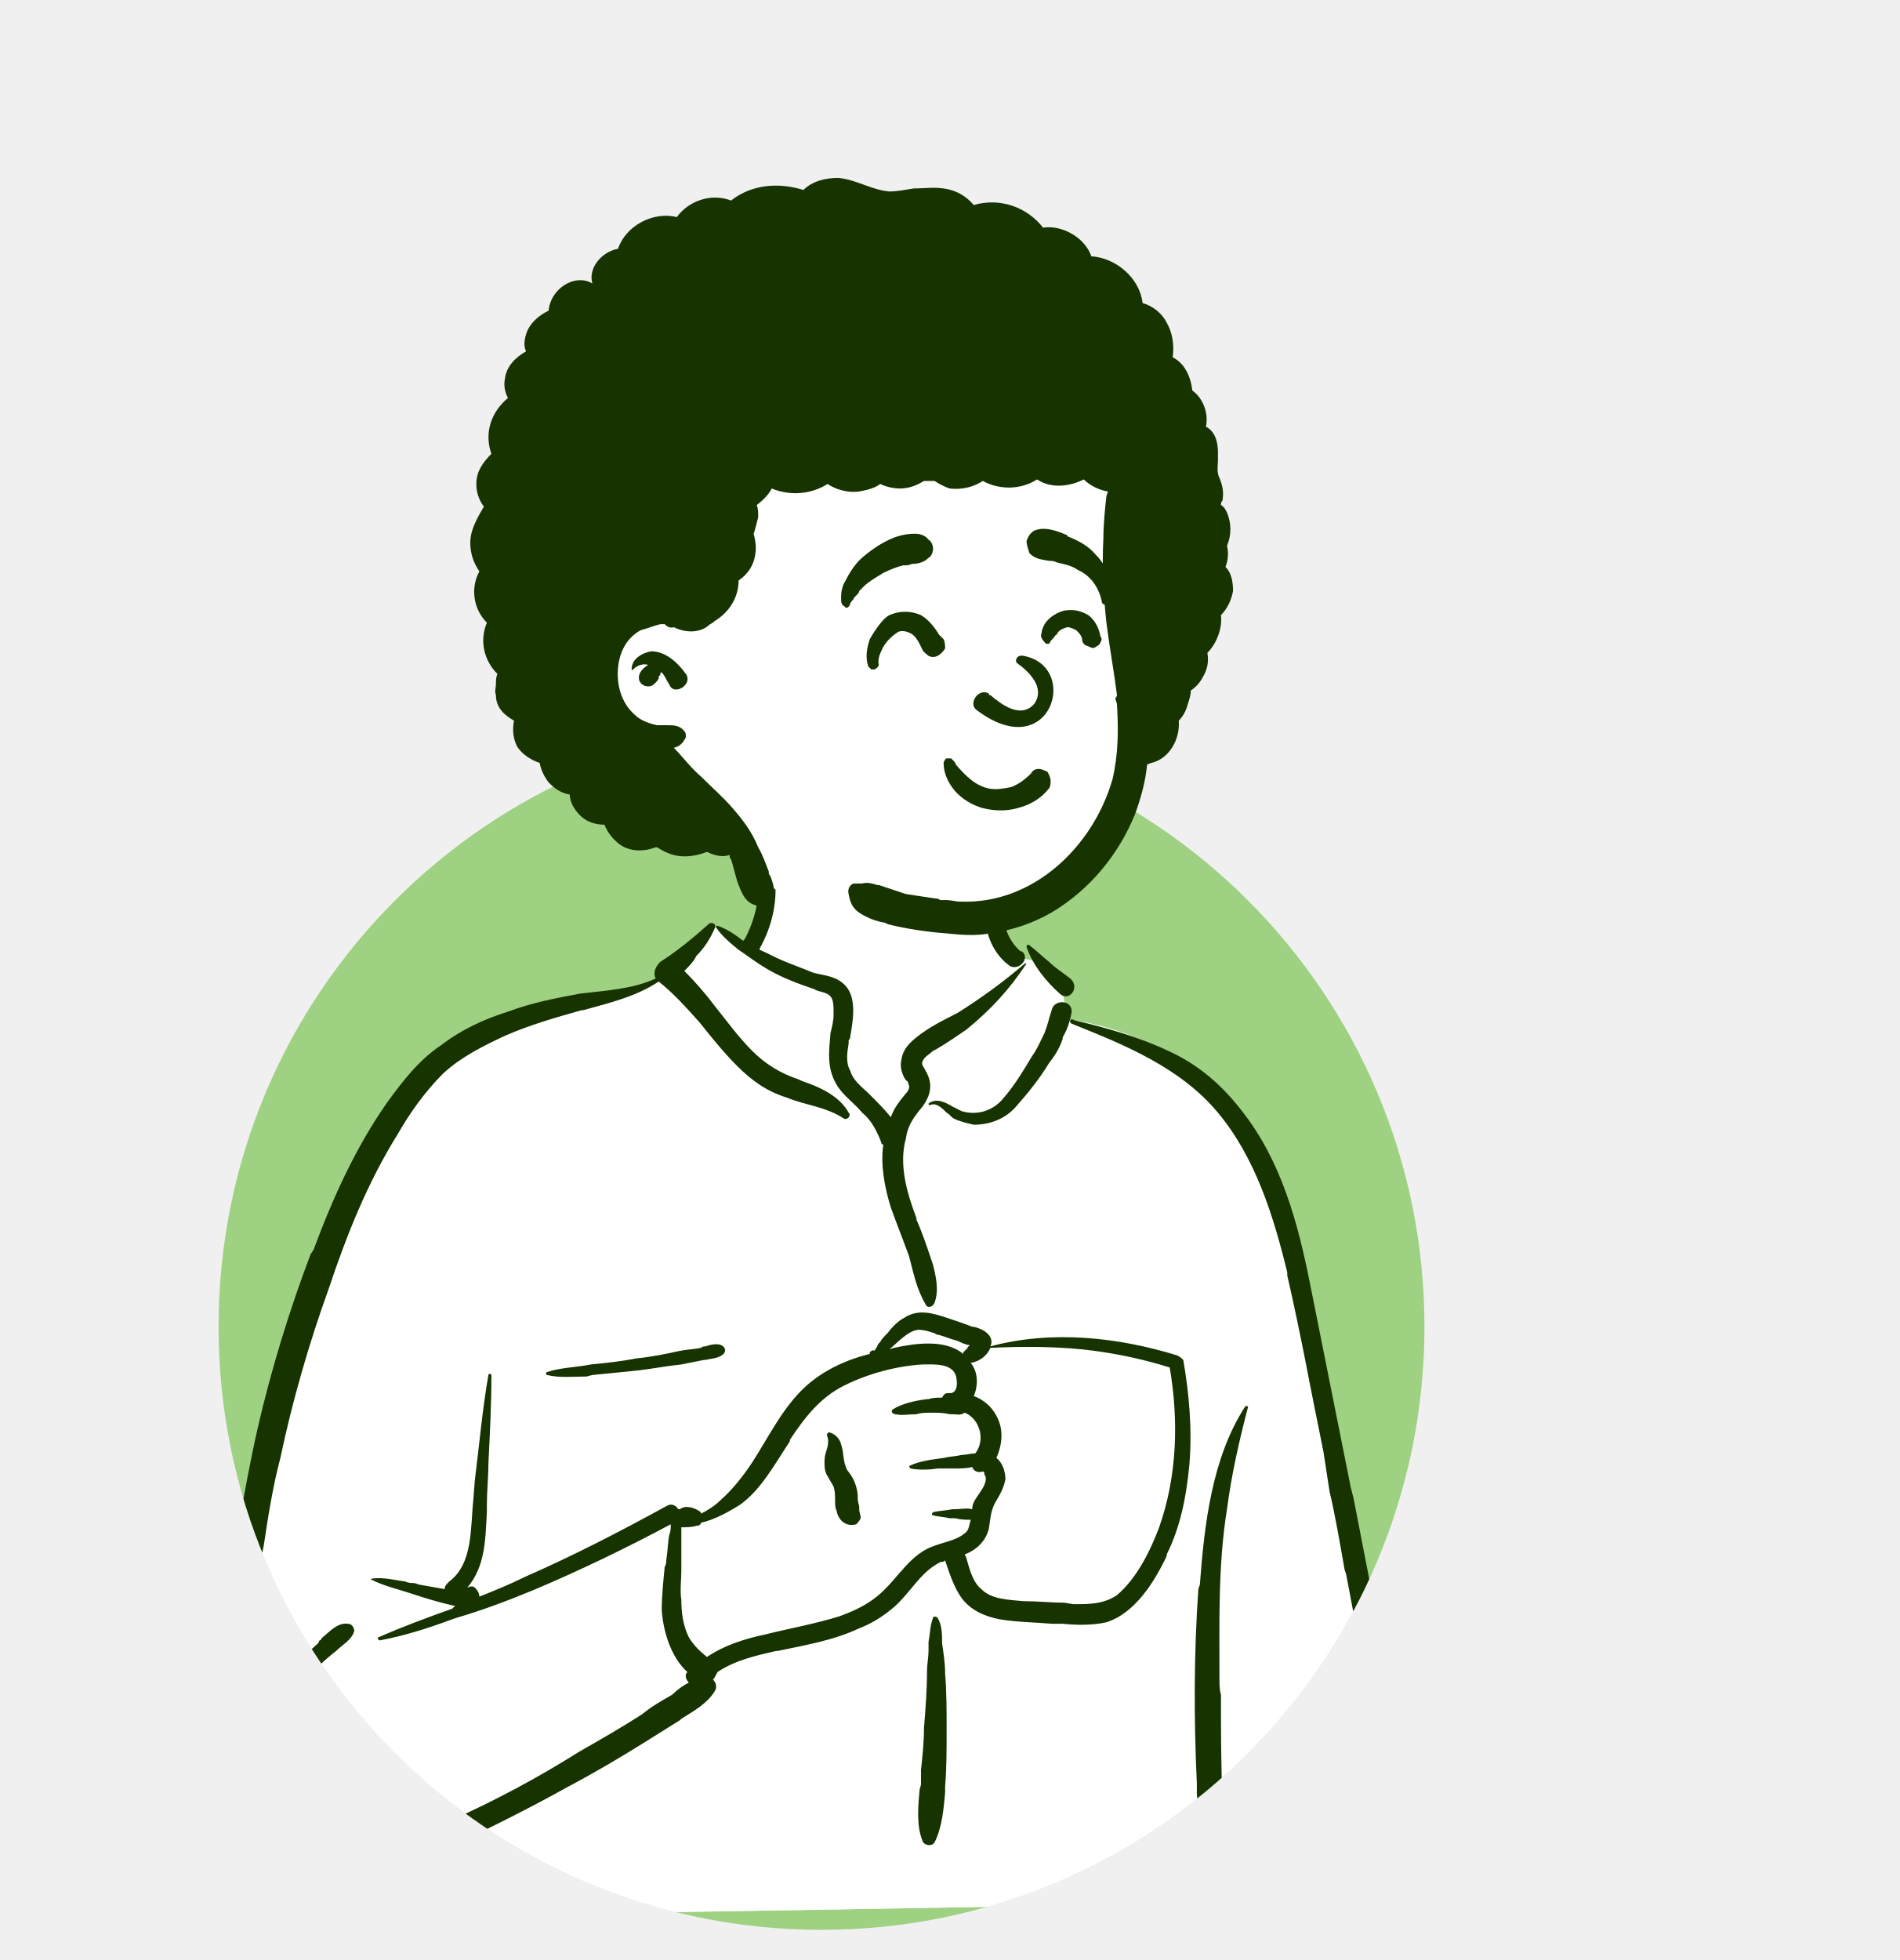
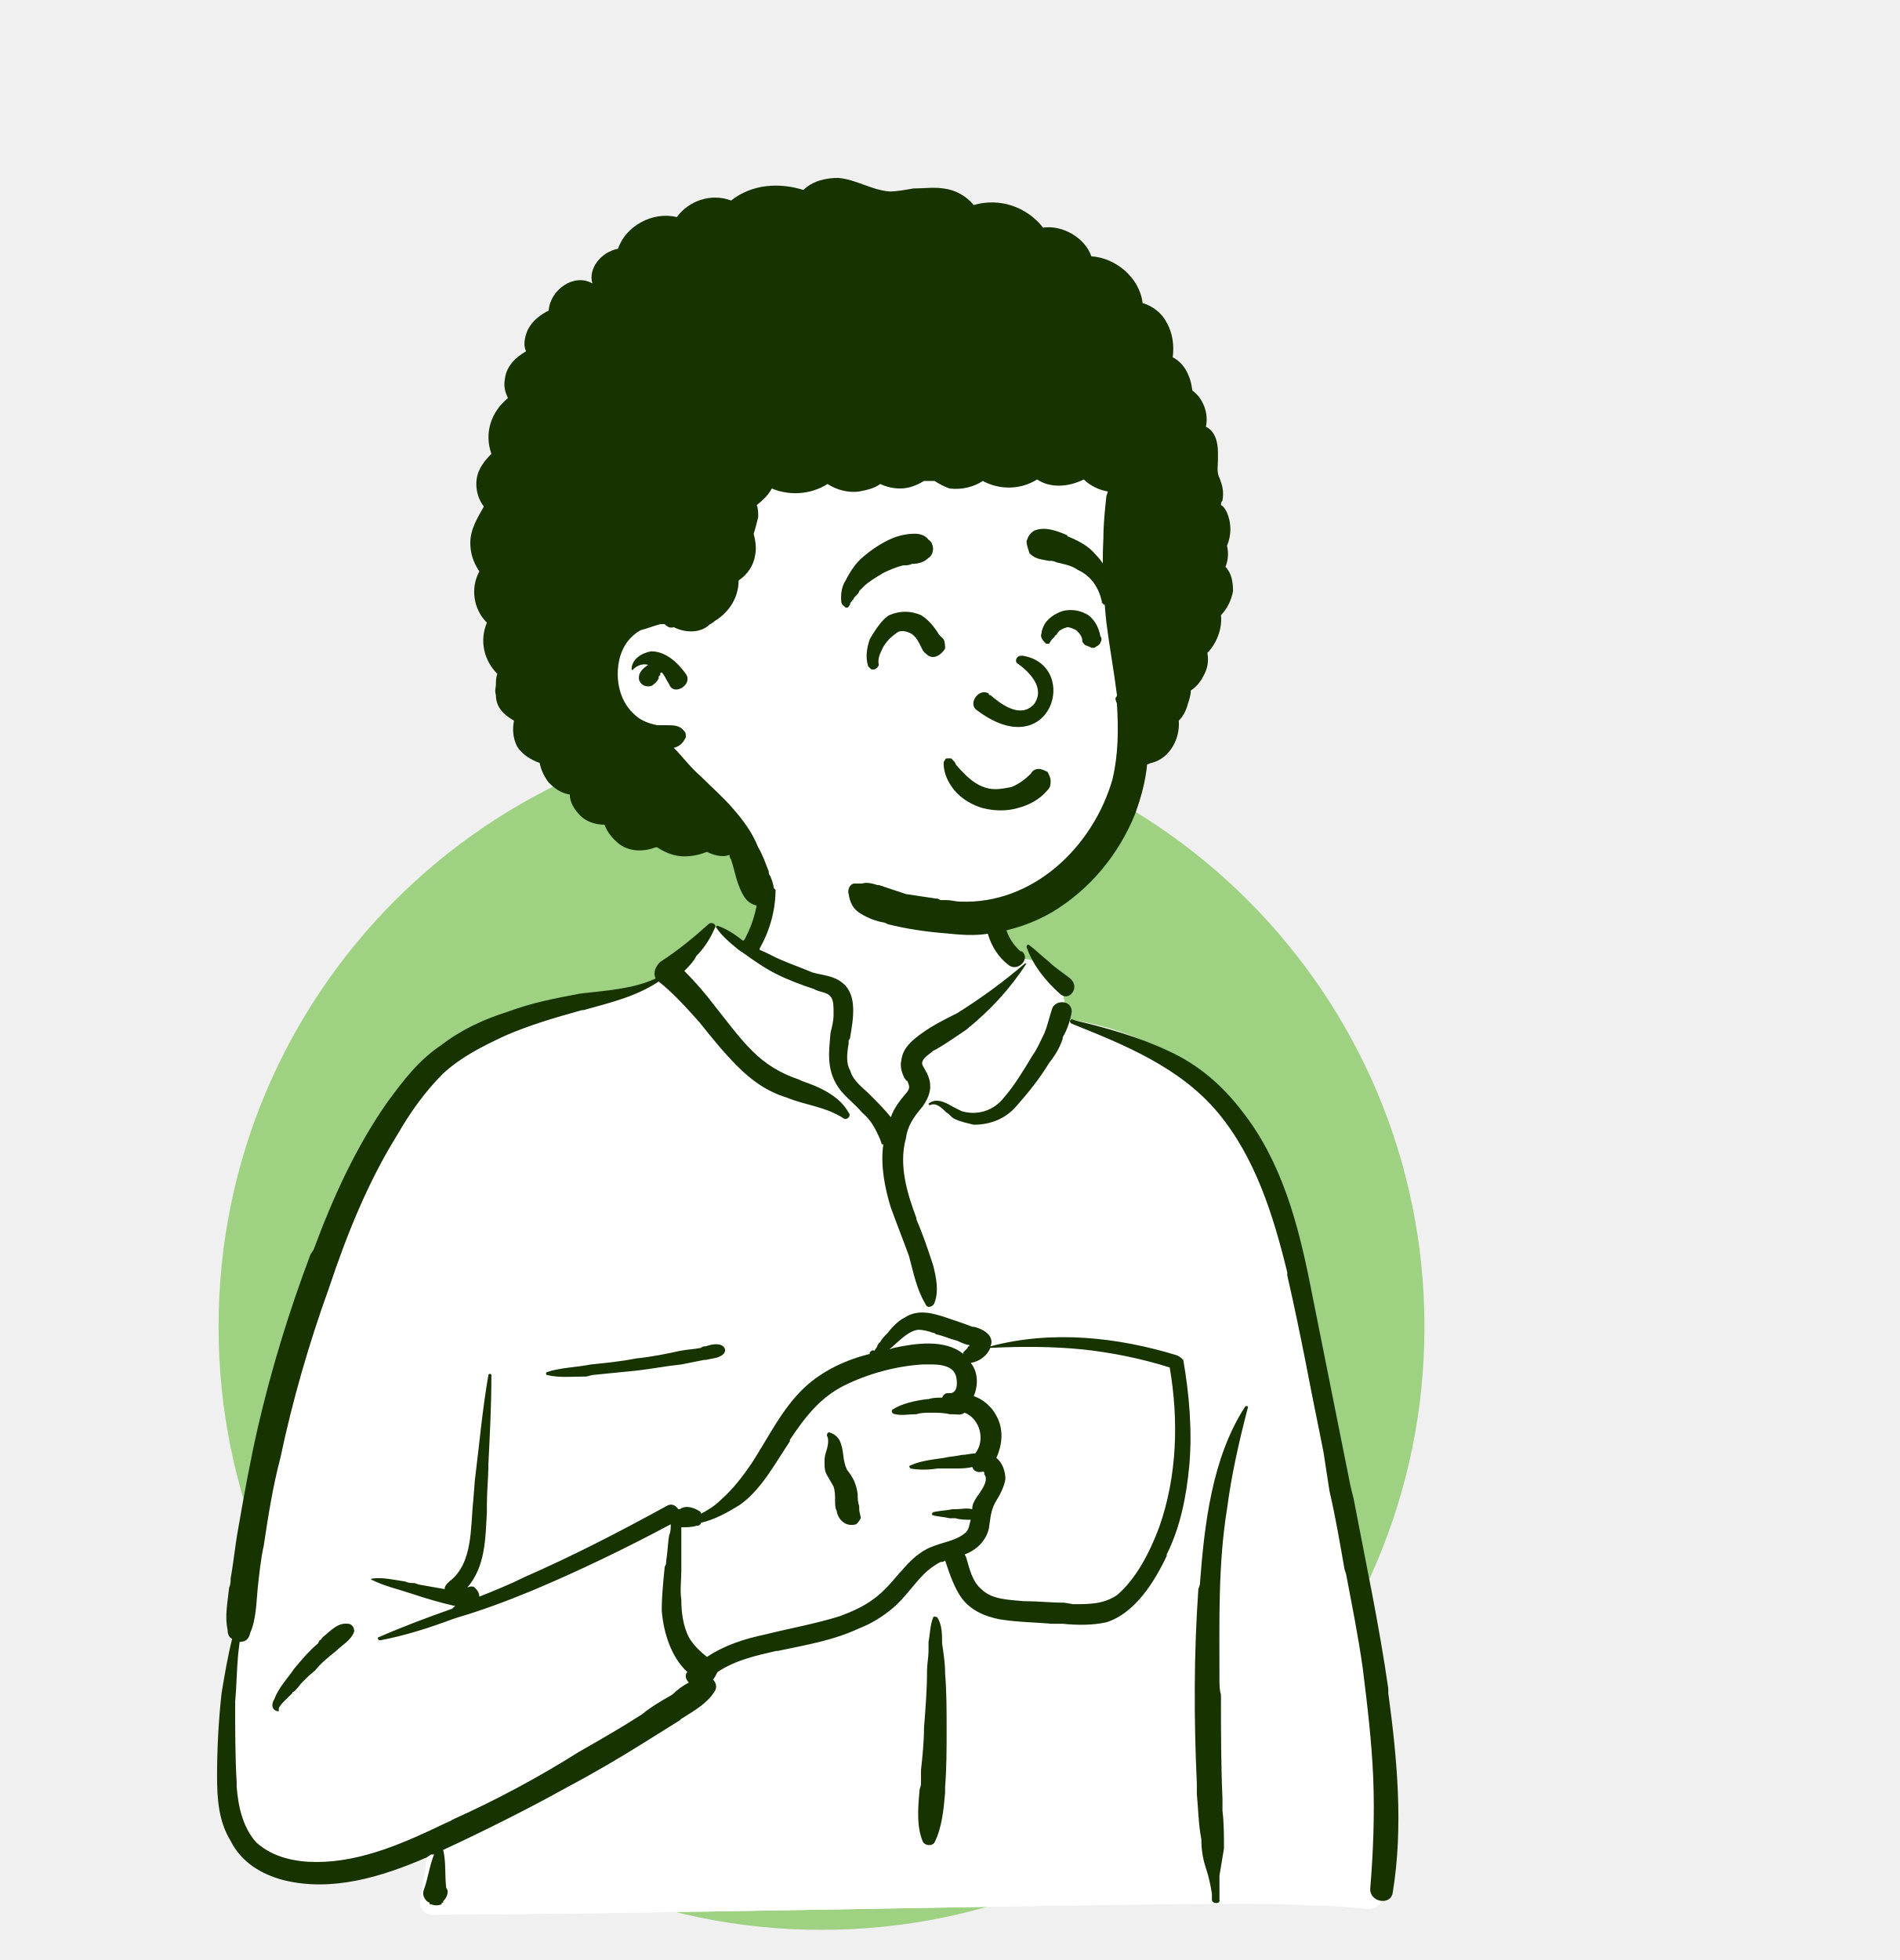
<svg xmlns="http://www.w3.org/2000/svg" viewBox="-120 -110 1260 1300" width="1260" height="1300">
  <style>.k{fill:#163300}.b{fill:#FFFFFF}.ks{stroke:#163300}.bs{stroke:#FFFFFF}.s .k,.s .b{fill:#9FD182}</style>
  <defs>
    <clipPath id="c">
-       <path d="M-120 -110H1140V770H825A400 400 0 0 1 25 770H-120Z" />
+       <rect x="-120" y="-110" width="1260" height="1300" />
    </clipPath>
  </defs>
  <circle cx="425" cy="770" r="400" fill="#9FD182" />
  <g clip-path="url(#c)">
    <g>
      <g transform="translate(0 459)">
        <path d="M0 0L229 0L229 282L0 282L0 0Z" transform="translate(461 279)" class="b" stroke="none" />
        <path d="M478 10C452 -8 390 0 365 19C356 26 356 33 355 40C355 42 355 44 355 46L355 46C354 54 348 63 347 73C345 72 342 70 340 68C335 65 330 62 327 62C310 62 303 85 288 98C274 106 256 107 240 109L239 109C184 117 137 151 105 195C30 301 23 439 4 564C4 568 3 573 3 577C-1 612 -5 653 25 675C25 675 24 675 23 675C20 674 16 674 18 676C56 688 97 685 135 675C133 686 132 696 130 706C129 712 132 717 138 717C300 716 461 712 623 710L627 710C659 709 692 709 724 710C735 711 747 712 758 713C767 714 773 703 768 696C766 691 764 688 762 684C776 602 757 521 737 441C730 410 722 379 717 349C702 239 683 143 560 123C557 117 557 103 553 98C550 87 531 79 519 85C507 58 504 28 478 10ZM504 341C506 340 596 328 630 352C638 357 636 395 633 431L632 445C628 454 619 483 611 494C597 516 553 526 528 516C516 512 498 506 492 494C487 481 493 468 500 454C503 447 507 439 509 431C509 427 508 424 506 420C504 417 503 414 503 411C503 410 503 408 503 407C503 402 504 397 503 394C501 389 499 384 497 380C494 372 490 364 492 355C487 357 483 351 488 349C490 349 493 349 495 348C498 344 500 344 504 341Z" transform="translate(29 -16)" class="b" fill-rule="evenodd" stroke="none" />
        <path d="M335 6L325 0C310 1 303 24 288 36C274 44 257 45 242 47L240 47L239 47C184 55 137 89 105 133C30 239 23 377 4 502C4 506 3 511 3 516C-1 550 -5 592 25 613C25 613 24 613 23 613C20 613 16 612 18 614C56 626 97 623 135 613C133 624 132 634 130 645C129 650 132 655 138 655C300 654 461 650 623 648L627 648C659 648 692 647 724 649C735 649 747 650 758 651C767 652 773 641 768 634C766 629 764 626 762 622C776 540 757 459 737 379C730 348 722 318 717 287C702 177 683 81 560 62C557 55 557 41 553 36C550 28 539 22 529 21L531 26L514 42C476 68 457 83 457 87C457 91 458 98 460 109L461 112L441 131Q410 99 410 90L410 46Q410 39 393 35L335 6ZM464 261Q455 261 429 288L427 288C406 298 392 307 385 314L385 314Q374 325 344 374L314 391L303 391L295 449L314 491L358 476L429 458L470 416L493 408C490 416 489 424 492 433C498 444 516 450 528 454C553 464 597 454 611 433C619 421 628 392 632 383L634 365C636 330 638 295 630 290C596 266 506 278 504 279C500 282 498 283 495 286L494 287L501 277L499 276C481 266 469 261 464 261ZM497 318C494 310 490 302 492 293C492 293 492 293 491 293L491 309L502 330C501 326 499 322 497 318Z" transform="translate(29 46)" class="b" fill-rule="evenodd" stroke="none" />
        <path d="M359 6C358 -2 370 -2 370 6C372 22 368 39 360 53C360 53 360 53 360 54C365 56 370 59 375 61C382 64 388 66 395 69C402 71 409 71 415 76C425 84 422 100 420 112C420 113 419 114 419 114L419 116C418 122 417 129 420 134C422 141 428 145 433 150L434 151C438 155 443 160 447 165C449 159 453 154 458 148C460 145 459 144 458 141C457 141 457 140 456 139C454 135 453 131 454 127C455 119 461 114 468 109C475 104 483 100 491 96C507 86 522 75 536 63C536 63 537 63 537 63C526 80 513 94 497 107C491 111 484 116 477 120L475 121C473 123 469 125 468 128C467 130 469 132 470 134C470 135 471 135 471 136C475 144 473 151 468 158L468 158C462 165 458 171 457 179C452 197 458 216 464 232L464 233C468 242 471 251 474 260L475 263C477 271 479 280 476 288C475 291 471 292 470 289C464 279 462 268 459 257C455 246 451 236 447 225C443 212 440 197 442 183C442 183 441 183 441 183L440 180C437 173 434 167 428 162C423 156 416 151 412 145C404 133 406 121 407 109C408 105 409 101 409 97L409 95C409 92 409 87 407 85C405 82 399 82 396 80C387 77 379 74 371 70C363 66 356 61 349 56L346 54C340 49 335 45 331 39C331 39 331 38 332 38C338 40 344 44 349 48C349 48 350 47 350 47C357 34 360 20 359 6ZM523 23C524 16 513 13 511 20C507 36 512 54 525 64C531 69 540 60 534 55L533 55C524 47 520 35 523 23L523 23ZM330 40C332 37 328 35 326 37C316 46 305 55 294 62C291 65 289 69 291 73C276 80 258 81 241 83C225 86 209 89 193 95C177 100 162 107 149 117C134 127 124 140 113 155C92 185 77 218 64 253L62 256C48 293 36 332 27 371C22 393 18 415 14 438C12 449 11 460 9 471C9 473 9 475 8 477C7 487 5 496 7 505C7 508 8 510 10 511C7 523 5 535 3 547C1 565 0 584 0 602C0 617 1 632 9 645C16 659 29 667 44 671C76 679 109 669 139 656L142 654L144 654C141 661 140 670 137 678C136 681 138 685 141 686L141 687L142 687C144 688 147 688 149 687L149 686C149 686 149 686 150 686L150 686L150 686L150 685L150 686L150 685C152 683 153 681 153 678L152 676C151 668 152 659 150 651C178 638 206 624 233 609C250 600 267 590 283 580C291 575 299 570 307 565L308 564C316 559 325 554 330 546C332 543 331 540 329 538C330 537 331 535 332 533C344 525 358 522 371 519L372 519C391 515 409 512 426 504C434 501 442 496 449 490C456 484 462 475 469 468C472 465 476 462 480 460C481 460 482 460 483 459C486 468 489 477 494 484C500 492 509 496 519 498C531 500 543 500 554 501C556 501 559 501 561 501C571 502 581 502 590 500C609 494 622 473 630 456L630 455C639 437 643 417 645 396C647 373 645 349 641 326C640 325 639 324 637 323C598 311 554 306 513 317C514 315 514 313 513 311C511 307 506 305 502 304L501 304C496 302 490 300 484 298L484 298C475 295 465 292 456 298C452 300 448 304 445 308C443 310 441 312 440 314C439 315 438 316 438 317L436 320C436 320 436 320 436 320C435 319 434 320 433 321C433 321 433 321 433 322C417 326 402 333 390 344C375 358 366 377 355 394C349 403 342 412 334 419C330 423 325 426 321 428C321 428 321 428 321 427C317 424 311 422 307 425C307 425 307 425 307 425L306 425C306 425 306 425 306 425L306 425C304 422 301 421 298 423C267 440 236 456 204 470C194 475 184 479 174 483C174 481 173 479 171 477C170 476 168 476 166 477C178 463 178 445 179 427L179 422C179 413 180 404 180 395C181 375 182 356 182 336C182 335 180 335 180 336C176 359 174 382 171 406L170 419C168 437 170 461 154 473C152 475 151 476 151 478C145 477 140 476 134 475L131 474C129 474 127 474 125 473C118 472 110 470 103 471C102 471 102 472 103 472C111 476 120 478 129 481C138 484 148 487 157 489C158 489 158 489 158 489L156 491C139 497 123 503 107 510C106 510 107 512 108 512C124 509 140 504 156 498L159 497C176 492 192 486 209 479C240 466 271 451 301 435C301 437 301 440 300 442C299 447 299 453 298 459C298 460 298 462 297 463C296 473 295 483 295 492C296 506 301 523 312 533C310 535 311 538 313 540C309 542 305 545 302 548C295 552 288 556 282 561C268 570 254 578 240 586C213 603 185 618 156 631C155 632 154 632 152 633C125 646 96 659 66 659C52 659 37 656 26 646C17 636 14 622 13 609L13 606C12 589 12 571 12 553C13 542 13 532 14 521L15 513C18 513 21 512 22 507C26 498 26 487 27 477C28 468 29 458 31 449C34 429 37 410 42 391C50 353 61 315 74 279C86 243 100 208 120 176C128 162 138 148 150 136C162 125 176 118 191 111C207 104 224 99 242 94L243 94C261 89 278 85 293 75C303 83 311 92 320 102C328 112 336 122 345 131C355 141 365 148 378 152C390 157 404 158 416 166C418 167 421 164 419 162C413 151 400 145 388 141L386 140C374 136 364 130 355 121C346 112 338 101 330 91C324 83 317 75 310 68C313 65 316 62 318 58C323 53 327 47 330 40ZM537 52C537 51 538 50 539 51C543 54 547 58 552 62C556 66 561 69 566 73C573 79 565 89 559 83C550 75 541 64 537 52ZM567 95C567 87 556 87 554 93C552 99 551 104 549 109C546 115 544 120 541 124C535 134 529 144 522 152C515 161 504 164 494 161C492 160 490 159 488 158C483 155 477 152 472 156C472 156 472 157 473 157C477 155 481 159 484 162C486 163 487 165 489 166C493 168 498 169 502 170C513 170 523 166 530 158C538 149 546 139 552 129C556 124 559 119 561 113L561 112C564 107 566 101 567 95ZM567 100C566 100 565 102 567 103C602 117 639 132 664 162C689 192 701 231 710 268L710 270C719 309 726 348 734 387L738 413C742 430 745 448 748 465L749 468C753 489 757 509 760 530C763 554 766 579 767 603C768 628 767 653 765 677C765 686 779 688 780 679C787 636 783 591 777 547L777 544C771 502 762 460 754 418L752 410C743 365 734 320 725 275C717 235 706 194 680 161C667 144 651 130 631 121C612 112 591 106 570 101L567 100ZM475 308C476 308 477 309 477 309C482 310 486 312 490 313L490 313C491 313 494 315 498 316L499 316L499 317C498 317 498 317 498 318C497 319 496 320 495 321C495 322 495 322 495 322C483 312 463 315 449 318L446 319C452 314 458 307 465 306C469 306 472 307 475 308ZM321 318C322 317 323 317 324 317C327 316 331 315 334 316C337 317 338 320 336 322C333 325 328 325 324 326L323 326C318 327 313 328 308 329C298 330 288 332 279 333C269 334 259 335 249 336L245 337C236 337 227 338 219 336C218 336 218 334 219 334C228 331 238 331 248 329C258 328 268 327 278 325C288 324 298 322 307 320C312 319 316 319 321 318ZM574 319C554 317 533 317 513 318C511 323 506 327 500 328C505 334 505 343 502 350C508 352 514 357 517 363C522 372 521 382 517 391C521 394 523 400 523 405C522 411 519 416 516 421C513 427 513 432 512 438C510 446 504 452 496 455L497 457C499 464 501 473 507 478C514 485 525 485 535 486L536 486C544 486 553 487 562 487L568 488C579 488 588 488 597 482C610 471 619 453 625 437C637 403 638 366 632 331C613 325 593 321 574 319ZM490 336C487 328 475 329 468 329C451 330 432 335 416 343C400 351 390 364 380 379L380 380C370 395 361 412 347 422C339 427 330 432 321 434C321 435 320 436 318 436L318 436C315 437 311 437 308 437C308 439 308 440 308 442C308 446 308 451 308 456C308 459 308 463 308 466C308 472 307 479 308 485C308 493 309 502 313 510C316 515 320 519 325 523C337 515 350 511 364 508C380 504 397 501 413 496C421 493 428 490 435 485C442 480 447 474 453 467L454 466C459 460 466 453 474 450C481 447 490 446 496 441C499 439 499 435 500 432C497 432 493 432 490 431C489 431 489 431 488 431L486 431C482 430 478 430 475 429C474 429 474 428 475 427C479 426 483 426 488 425L489 425C489 425 490 425 490 425C494 425 497 424 501 425C501 422 502 420 504 417C506 414 510 409 510 405C510 404 510 403 509 402L509 401C509 401 509 400 508 400C508 400 508 400 508 400C505 401 502 400 501 397C497 398 493 398 489 398C487 398 485 398 483 398L478 398C472 399 465 399 460 398C459 397 459 396 460 396C466 393 475 392 482 391C486 390 490 390 494 389C497 389 500 388 503 388C510 379 506 365 496 361C493 363 491 362 488 362C487 362 486 362 486 362C482 361 478 361 474 361C470 361 467 361 464 362C459 362 454 363 450 362C448 362 447 360 448 359C454 355 463 353 471 352L472 352C475 351 478 351 481 351C482 349 483 348 485 348C486 348 486 348 487 348L487 348C492 347 491 339 490 336ZM682 357C683 356 684 357 684 357C678 380 673 402 670 425C664 462 665 500 665 538C665 541 665 545 666 548L666 550C666 572 666 594 667 617C667 619 667 622 667 625C668 633 668 642 668 650C667 656 666 662 665 668C665 673 665 677 665 681C665 682 665 683 665 684C666 687 660 687 660 684L660 680C659 674 658 669 656 663C654 657 653 651 653 644C651 634 651 624 650 614L650 607C648 564 648 521 651 478L652 475C655 435 660 391 682 357ZM406 374L406 374C405 374 404 376 405 377C406 380 405 384 404 387C403 390 403 392 403 394C403 397 403 400 405 403C406 405 408 408 409 410C410 413 410 416 410 419C410 422 410 424 411 426C412 432 417 437 424 435C425 434 426 433 427 431C427 429 426 427 426 425L426 423C425 420 425 418 425 415C424 408 422 404 418 399C415 393 416 388 414 382C413 378 410 375 406 374ZM162 488C162 488 162 488 162 488L162 488L162 488L162 488ZM475 497C475 496 477 496 478 497C481 502 481 508 481 514L481 514C482 521 483 527 483 534C484 546 484 559 484 571C484 584 484 597 483 609L483 613C482 624 481 636 476 646C474 649 469 648 468 645C464 635 465 623 466 612C466 610 467 609 467 607L467 598C468 589 469 579 469 570C470 557 471 545 471 532C471 528 472 523 472 519L472 513C473 508 473 502 475 497ZM68 512L67 514C61 519 56 525 51 531C47 537 41 543 38 551C36 554 36 558 40 559C41 559 41 559 41 558L41 558C40 556 47 550 50 547C50 546 51 546 51 546L53 544C56 540 60 536 65 532C69 527 74 523 79 519C83 515 89 512 91 506C91 503 89 501 87 501C80 500 75 506 70 510C69 511 69 512 68 512Z" transform="translate(24 7)" class="k" fill-rule="evenodd" stroke="none" />
      </g>
    </g>
    <g transform="translate(225 0)">
      <g>
        <g>
          <path d="M152 0C304 -7 372 100 376 147C379 180 360 219 360 248C360 263 378 296 370 318C351 367 310 421 258 421C207 421 140 435 82 353C77 346 9 302 3 261C-14 158 44 6 152 0Z" transform="translate(43 82)" class="b" stroke="none" />
          <path d="M244 0C236 0 227 2 221 8C205 3 187 4 173 15C160 10 145 15 137 26C121 22 103 32 98 47C87 49 78 60 81 70C69 63 53 74 52 88C46 91 41 95 38 101C36 106 35 111 37 115C30 119 24 125 23 133C22 138 23 142 25 146C14 155 9 169 14 183C8 189 4 195 4 203C4 209 6 214 9 218C5 225 0 233 0 242C0 249 2 255 6 261C0 272 2 286 11 295C6 307 9 320 18 329C17 331 17 334 17 336C17 338 16 340 17 343C17 351 22 356 29 360L29 360C28 365 28 371 31 377C34 382 40 386 46 388C47 393 49 397 52 401C56 405 60 408 66 409C66 414 69 419 73 423C77 427 83 429 89 429C91 434 94 438 99 442C106 447 115 447 123 444C123 444 124 444 124 444C130 448 136 450 142 450C147 450 152 449 157 447C161 449 167 451 172 449C172 450 172 451 173 452C175 458 176 464 178 469C181 477 184 482 192 483C195 484 199 482 200 479C203 474 201 468 199 463C199 463 198 462 198 461L198 460C196 455 194 449 191 444C187 434 181 426 174 418C168 411 160 404 153 397C146 391 141 384 135 378C139 377 141 375 143 371C143 369 143 368 142 367C139 363 135 363 130 363C128 363 126 363 124 363C119 362 113 360 109 356C100 348 97 336 98 325C99 314 104 305 113 300C117 299 122 297 126 296C127 296 128 296 129 296C130 297 132 299 135 298C135 298 135 298 135 298C143 302 153 302 159 296C160 296 160 295 161 295C161 295 162 294 162 294C172 288 178 278 178 267C184 263 188 257 189 250C190 245 189 240 188 236C189 233 190 229 191 225C191 222 191 219 190 217C194 214 198 210 200 206C212 211 226 210 237 203C243 207 251 209 258 208C263 207 268 206 272 203C276 205 281 206 285 206C291 206 296 204 301 201L302 201C304 201 306 201 308 201C311 203 315 205 318 206C326 207 334 205 340 201C351 207 365 207 376 200C385 206 397 205 407 200C411 204 417 207 423 208L422 211C421 220 420 230 420 239C419 258 420 276 422 295C424 311 427 327 429 343C429 344 428 345 428 345C428 347 429 348 429 349C430 366 430 382 426 399C413 444 373 482 325 480C322 480 319 479 316 479C315 479 313 479 312 479L310 478C310 478 310 478 310 478L310 478L309 478L309 478C302 477 296 476 289 475C283 473 277 471 271 469L270 469C267 468 263 467 260 468C259 468 259 468 259 468C259 468 259 468 259 468L259 468L258 468C257 468 256 468 256 468L255 468C252 468 250 472 251 475C252 481 254 485 259 488C264 491 269 493 275 494L277 495C289 498 302 500 315 501C325 502 335 503 345 501C360 499 374 494 386 487C411 472 430 449 441 422C445 411 448 400 449 389C450 389 451 388 452 388C464 385 471 372 470 360C473 357 475 353 476 349C477 346 478 343 478 340C481 338 484 335 486 331C489 326 490 321 489 315C495 309 499 299 498 290C502 286 505 280 506 274C506 268 505 262 501 258C503 253 503 248 502 244C505 237 505 229 502 222C501 220 500 218 498 217C498 216 498 215 499 214L499 214C500 208 499 204 497 199C495 195 496 191 496 187C496 185 496 184 496 182C496 175 494 168 488 165C490 156 486 146 479 141C478 132 474 123 466 119C467 111 466 103 462 96C459 90 453 85 446 83C444 66 428 53 412 52C408 40 393 31 380 33C369 19 351 13 334 18C329 12 322 8 314 7C307 6 301 7 294 7C288 8 283 9 278 9C266 8 256 1 244 0ZM143 329C138 322 130 314 120 314C114 315 107 319 107 326C107 326 108 327 108 326C111 323 115 322 118 323C115 325 111 328 112 333C113 336 116 338 120 337C122 336 124 334 125 332C125 332 125 332 125 332C125 332 125 331 125 331C125 331 125 330 126 330L126 329C126 329 126 328 127 328C129 330 130 333 132 336C135 344 148 336 143 329Z" transform="translate(-33 8)" class="k" fill-rule="evenodd" stroke="none" />
        </g>
      </g>
      <g transform="translate(159 186)">
        <g>
          <path d="M175 50C176 49 176 49 176 49C179 44 179 39 178 34C177 27 173 21 169 17C164 11 158 8 151 5C151 5 150 5 150 4C143 1 135 -2 128 1C125 3 124 5 123 8C123 10 124 13 125 16C129 20 133 20 138 21C140 21 141 21 143 22C147 23 153 24 157 27C166 31 171 39 173 48C173 49 173 49 173 49C174 49 174 50 174 50C175 50 175 50 175 50ZM58 19C55 22 51 23 47 23C45 24 43 24 41 24C37 25 32 27 28 29C23 32 18 35 15 38C14 39 13 40 12 41C12 42 11 43 10 44C9 45 8 46 8 47C7 47 7 48 7 48C7 48 7 48 6 49C6 49 6 50 6 50C5 51 5 52 4 52C4 52 4 52 3 52C3 52 3 52 2 51C0 50 0 48 0 45C0 41 1 37 3 34C6 28 10 22 15 18C21 13 27 9 34 6C39 4 44 3 49 3C52 3 56 4 58 7C60 8 61 11 61 13C61 15 60 18 58 19ZM165 78C166 79 168 79 169 78C171 77 172 76 172 75C173 74 173 72 172 71C171 65 168 60 164 57C159 54 154 53 148 54C144 55 138 58 135 63C134 65 133 67 133 69C132 71 133 73 136 76C136 76 136 76 136 76C137 76 138 76 138 76C139 74 140 73 141 72C142 71 142 70 143 70C144 67 147 66 150 65C152 65 154 66 156 67C158 69 160 71 160 74C160 75 161 76 162 77C163 77 164 78 165 78ZM46 69C44 68 41 67 38 68C35 70 31 73 28 78C26 82 24 86 25 90C25 91 24 91 24 92C23 92 23 93 22 93C21 93 21 93 20 93C19 92 18 91 18 91C16 85 17 79 19 73C23 66 28 59 32 57C39 54 46 54 53 57C58 60 62 65 65 70C66 71 67 72 68 73C69 75 69 78 69 79C68 81 66 83 64 84C62 85 60 85 58 84C57 83 55 82 54 80C52 76 50 71 46 69ZM128 116C136 105 124 94 117 89C115 88 116 83 121 84C159 91 139 157 90 120C84 116 91 105 98 109C98 110 98 110 99 110C106 116 119 126 128 116ZM117 185C110 187 102 187 94 185C87 183 80 179 75 173C71 168 68 162 68 155C68 154 69 153 69 153C69 152 70 152 71 152C71 152 72 152 73 152C73 152 74 153 74 153C75 154 76 155 76 156C83 164 89 170 98 172C103 173 108 172 113 171C118 169 122 166 126 162C127 160 129 159 131 159C133 159 135 160 137 161C138 163 139 165 139 167C139 169 139 171 137 173C132 179 125 183 117 185Z" transform="translate(54 55)" class="k" fill-rule="evenodd" stroke="none" />
        </g>
      </g>
    </g>
  </g>
</svg>
